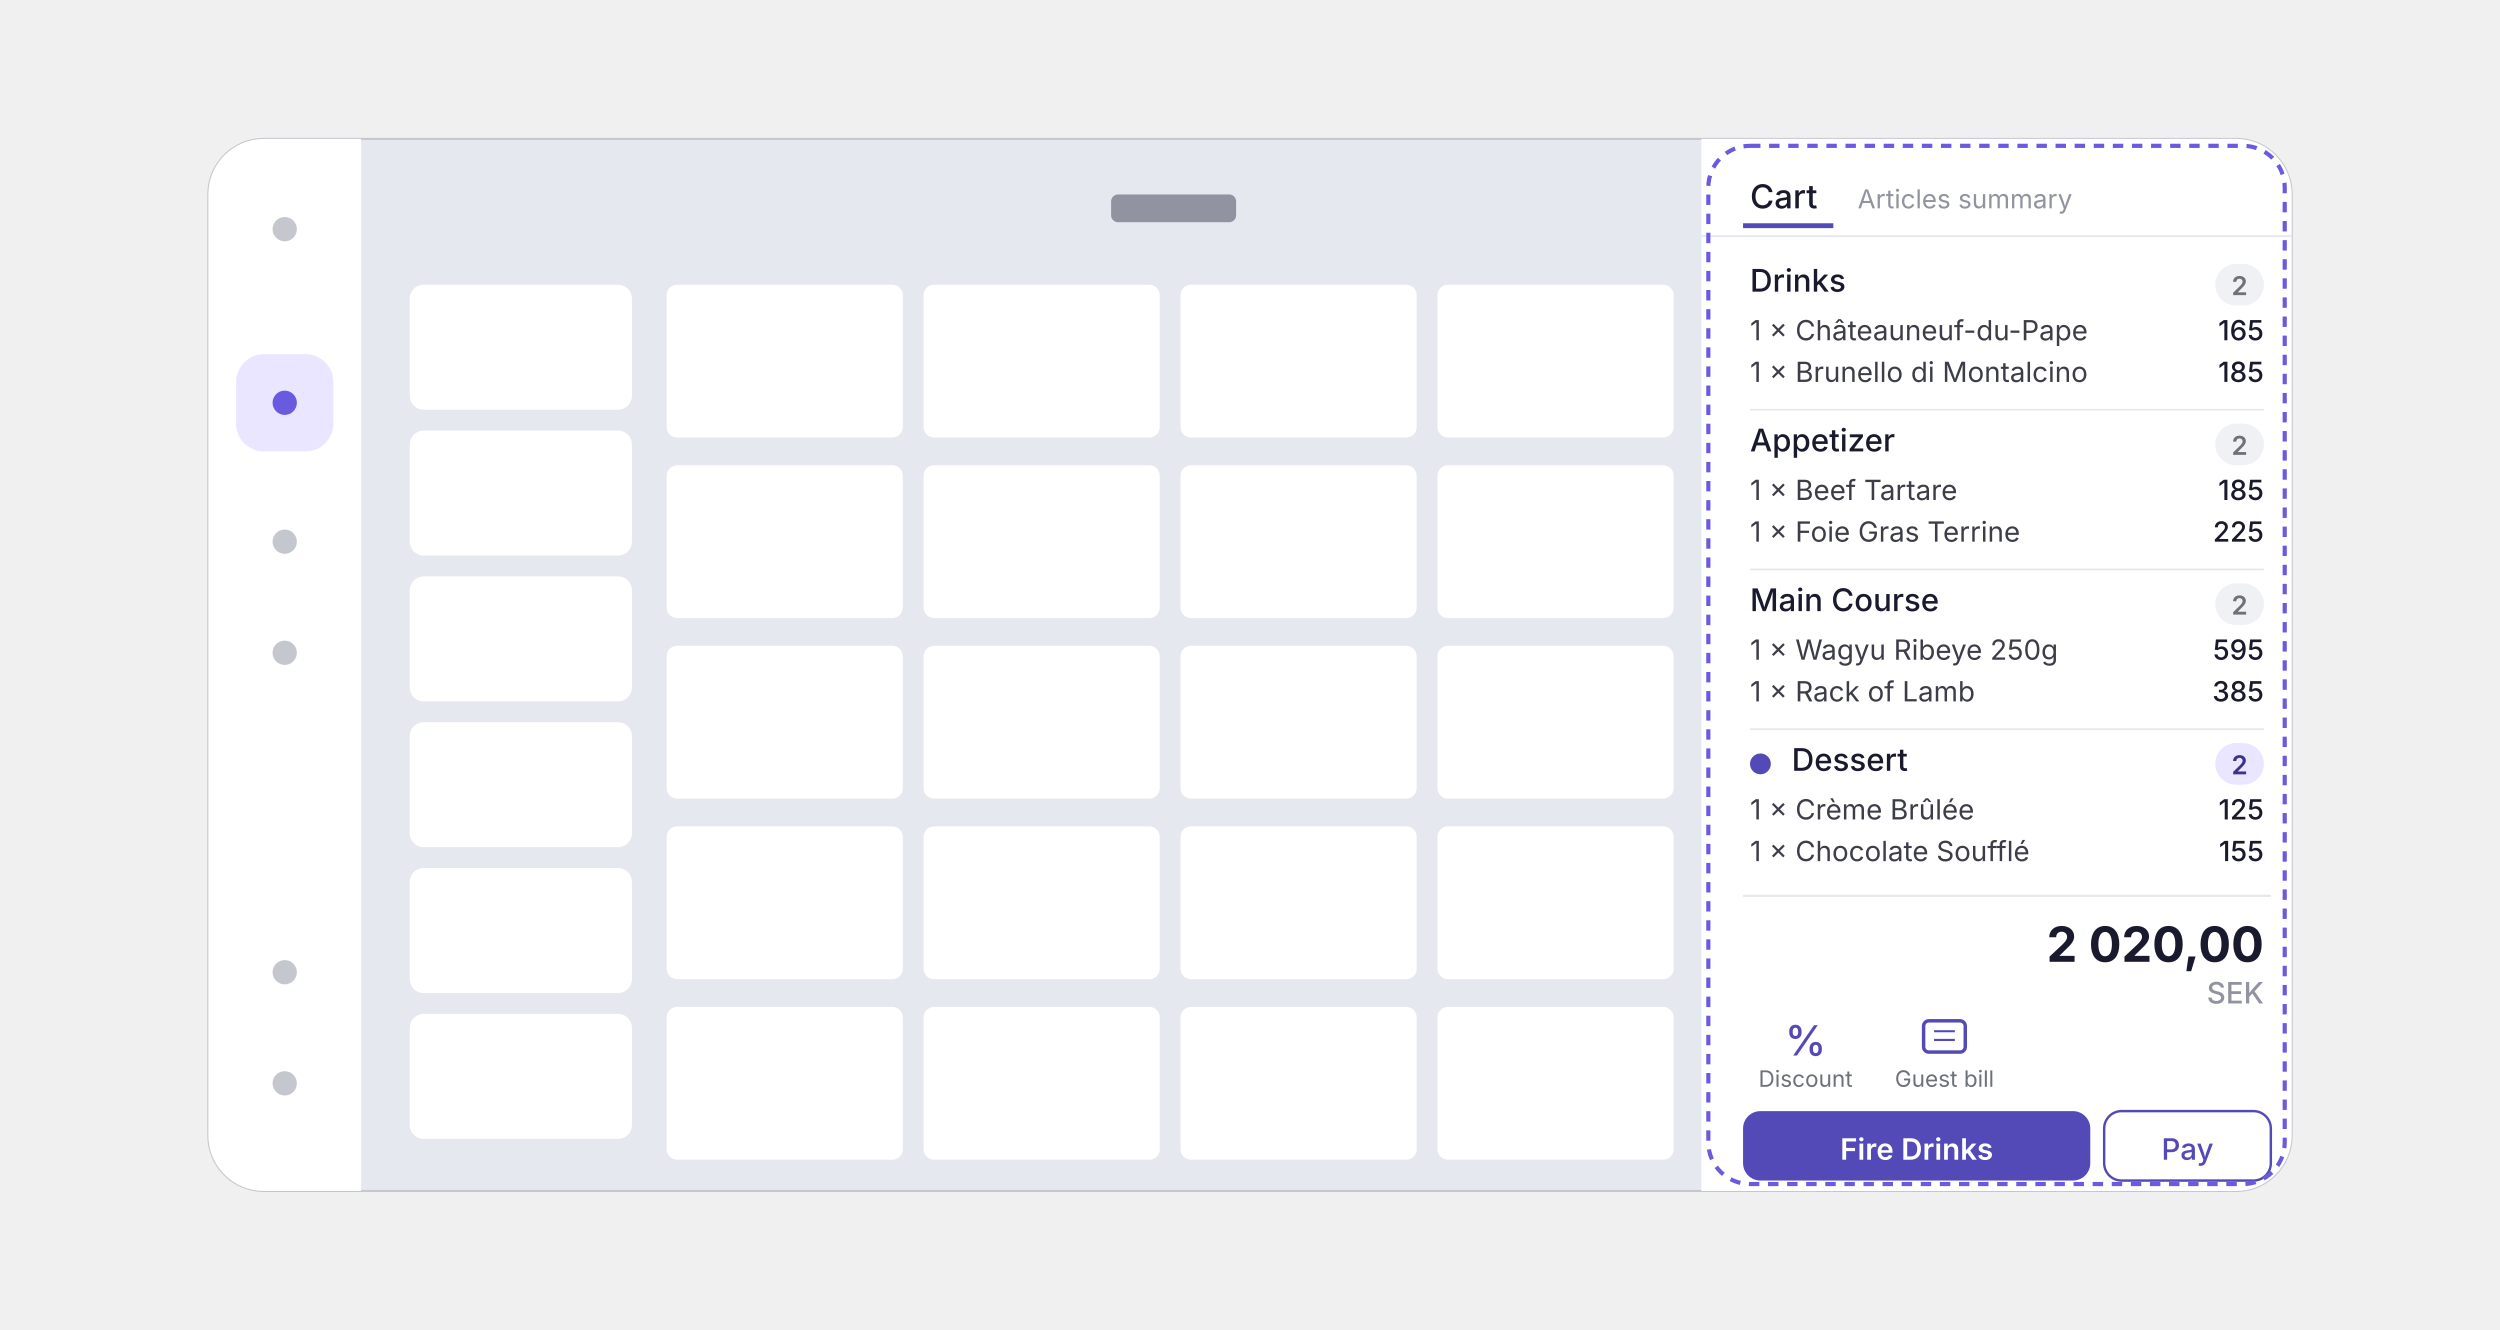
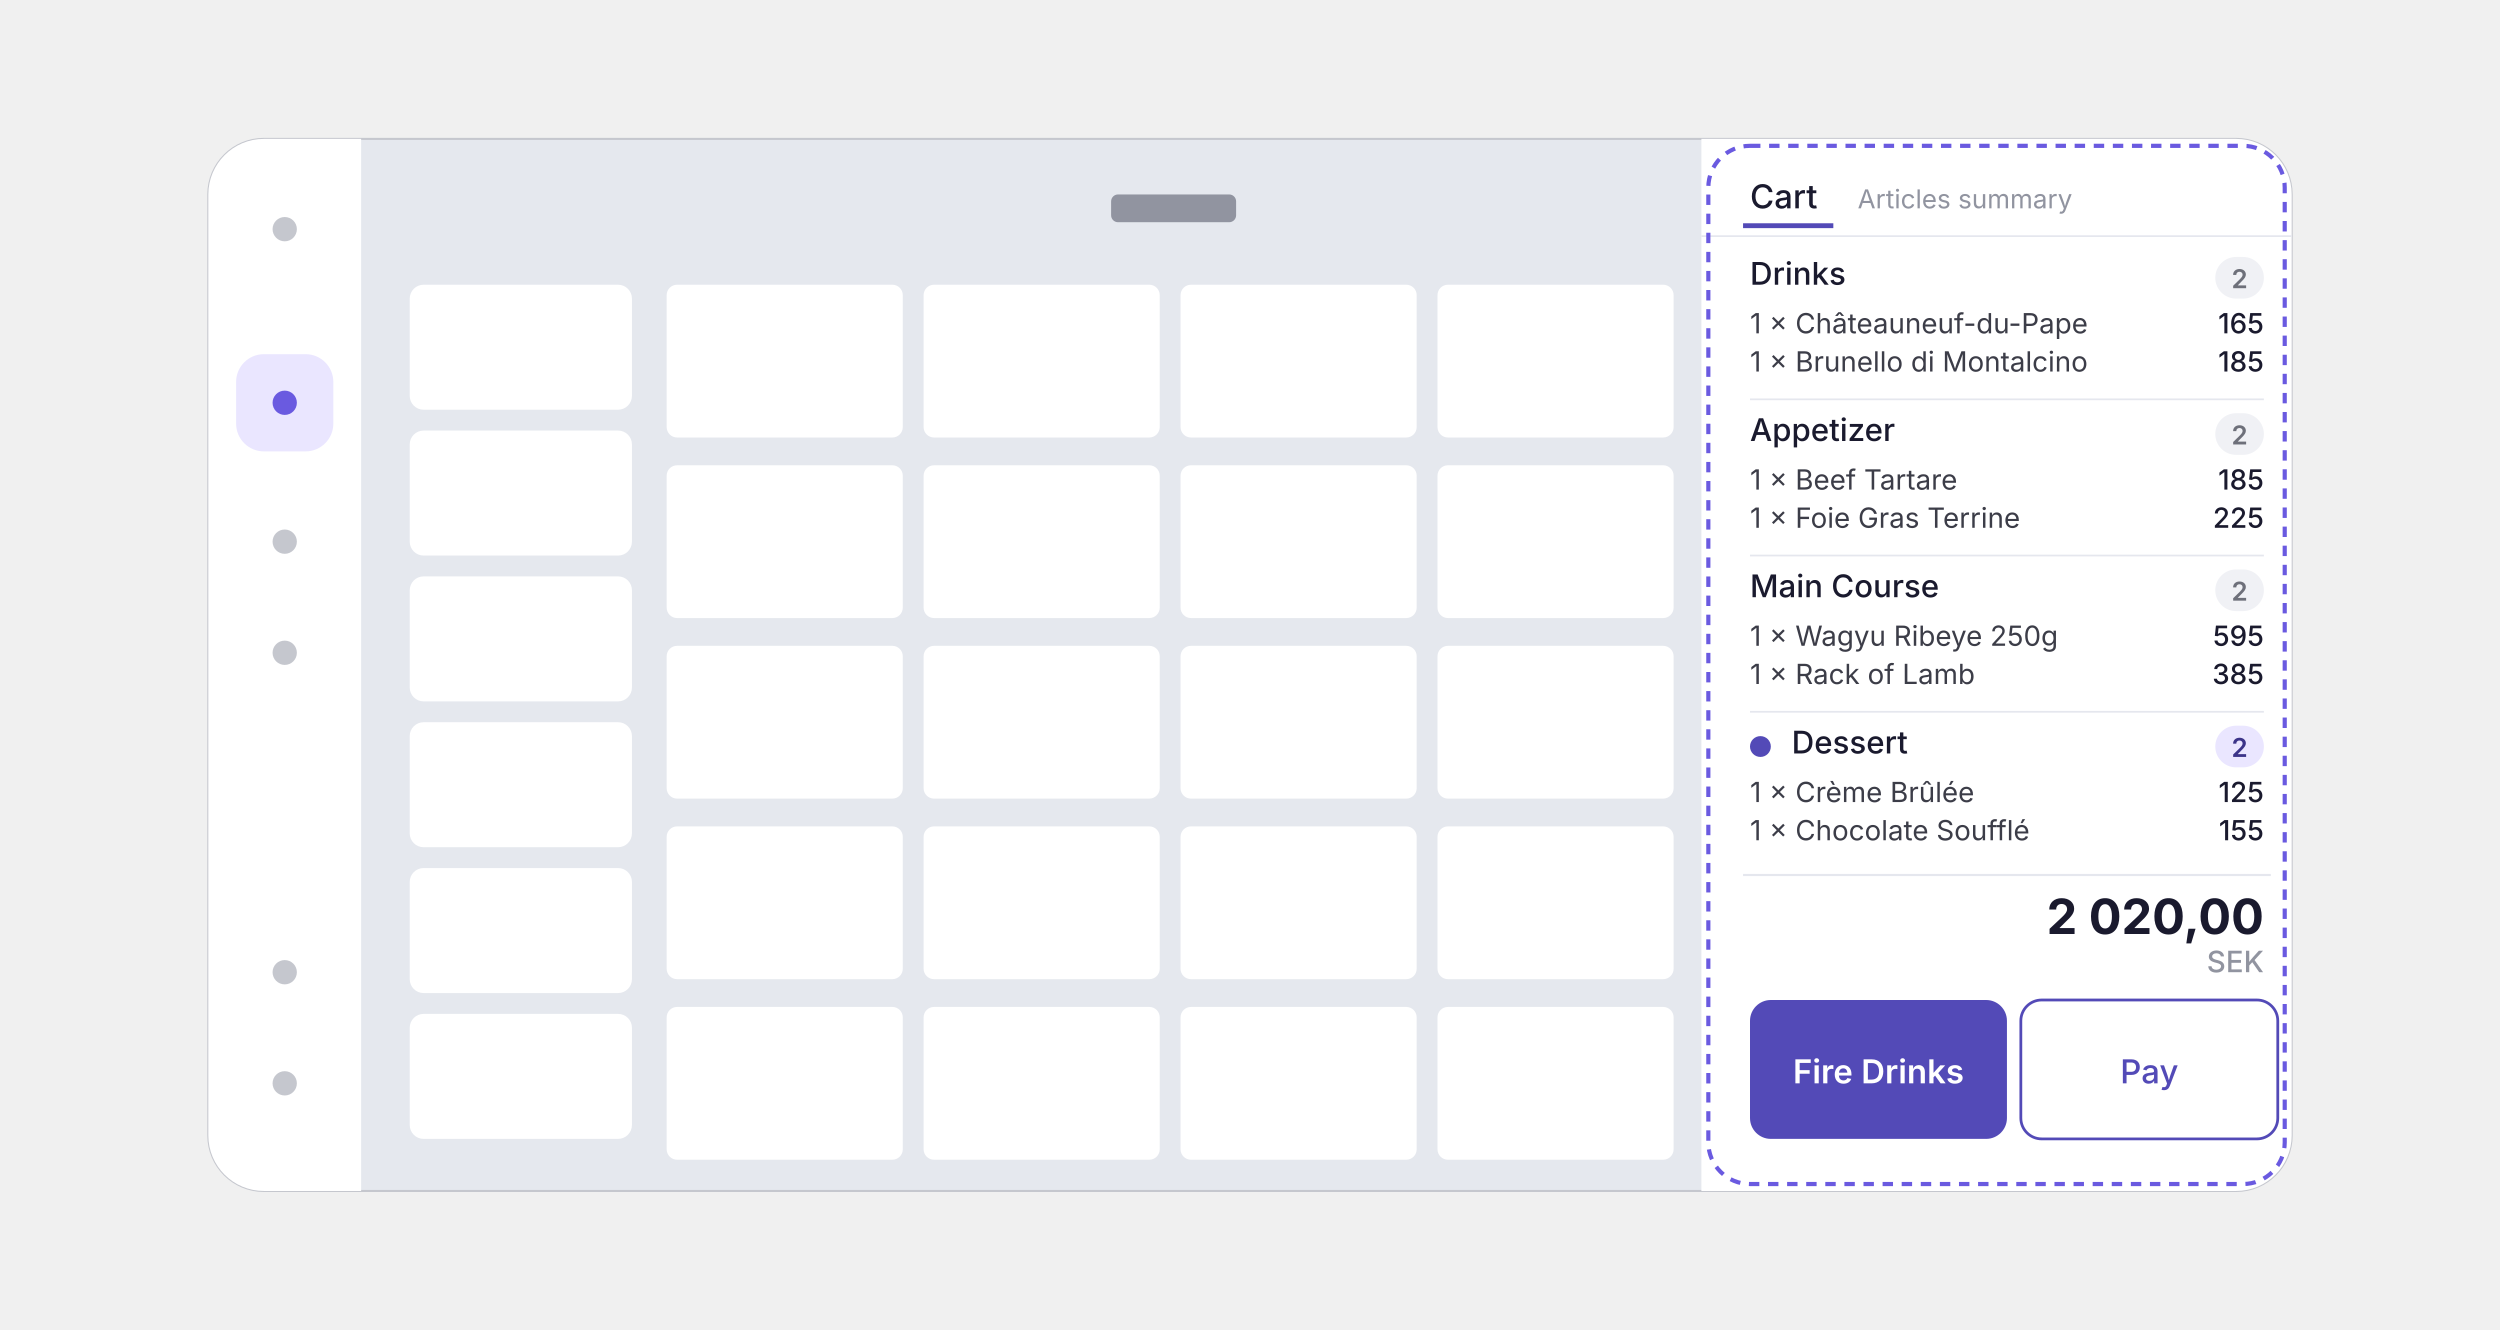
<svg xmlns="http://www.w3.org/2000/svg" width="1440" height="766" viewBox="0 0 720 383" role="img" aria-label="Serving priorities cart preview, light theme">
  <defs>
    <clipPath id="screen-clip-pr-light">
      <rect x="60" y="40" width="600" height="303" rx="16" />
    </clipPath>
    <style>
      .cart-text { font-family: -apple-system, BlinkMacSystemFont, 'Segoe UI', system-ui, sans-serif; }
    </style>
  </defs>
  <rect x="60" y="40" width="600" height="303" rx="16" fill="#E5E8EE" stroke="#C5C7CE" stroke-width="0.6" />
  <g clip-path="url(#screen-clip-pr-light)">
    <rect x="60" y="40" width="44" height="303" fill="#FFFFFF" />
    <circle cx="82" cy="66" r="3.5" fill="#C5C7CE" />
    <rect x="68" y="102" width="28" height="28" rx="8" fill="#EAE6FF" />
    <circle cx="82" cy="116" r="3.5" fill="#6A5AE0" />
    <circle cx="82" cy="156" r="3.5" fill="#C5C7CE" />
    <circle cx="82" cy="188" r="3.5" fill="#C5C7CE" />
    <circle cx="82" cy="280" r="3.5" fill="#C5C7CE" />
    <circle cx="82" cy="312" r="3.5" fill="#C5C7CE" />
    <rect x="320" y="56" width="36" height="8" rx="2" fill="#9194A0" />
    <rect x="118" y="82" width="64" height="36" rx="4" fill="#FFFFFF" />
    <rect x="118" y="124" width="64" height="36" rx="4" fill="#FFFFFF" />
    <rect x="118" y="166" width="64" height="36" rx="4" fill="#FFFFFF" />
    <rect x="118" y="208" width="64" height="36" rx="4" fill="#FFFFFF" />
    <rect x="118" y="250" width="64" height="36" rx="4" fill="#FFFFFF" />
    <rect x="118" y="292" width="64" height="36" rx="4" fill="#FFFFFF" />
    <g fill="#FFFFFF">
      <rect x="192" y="82" width="68" height="44" rx="3" />
      <rect x="266" y="82" width="68" height="44" rx="3" />
      <rect x="340" y="82" width="68" height="44" rx="3" />
      <rect x="414" y="82" width="68" height="44" rx="3" />
      <rect x="192" y="134" width="68" height="44" rx="3" />
      <rect x="266" y="134" width="68" height="44" rx="3" />
      <rect x="340" y="134" width="68" height="44" rx="3" />
      <rect x="414" y="134" width="68" height="44" rx="3" />
      <rect x="192" y="186" width="68" height="44" rx="3" />
      <rect x="266" y="186" width="68" height="44" rx="3" />
      <rect x="340" y="186" width="68" height="44" rx="3" />
      <rect x="414" y="186" width="68" height="44" rx="3" />
      <rect x="192" y="238" width="68" height="44" rx="3" />
      <rect x="266" y="238" width="68" height="44" rx="3" />
      <rect x="340" y="238" width="68" height="44" rx="3" />
      <rect x="414" y="238" width="68" height="44" rx="3" />
      <rect x="192" y="290" width="68" height="44" rx="3" />
      <rect x="266" y="290" width="68" height="44" rx="3" />
      <rect x="340" y="290" width="68" height="44" rx="3" />
      <rect x="414" y="290" width="68" height="44" rx="3" />
    </g>
    <rect x="490" y="40" width="170" height="303" fill="#FFFFFF" />
    <text class="cart-text" x="504" y="60" font-size="9.5" font-weight="500" fill="#1a1a2e">Cart</text>
    <text class="cart-text" x="535" y="60" font-size="7.5" fill="#9194A0">Articles summary</text>
    <line x1="502" y1="65" x2="528" y2="65" stroke="#534AB7" stroke-width="1.4" />
    <line x1="490" y1="68" x2="660" y2="68" stroke="#E5E7EE" stroke-width="0.5" />
-     <text class="cart-text" x="504" y="84" font-size="9" font-weight="500" fill="#1a1a2e">Drinks</text>
-     <rect x="638" y="76" width="14" height="12" rx="6" fill="#F0F1F5" />
-     <text class="cart-text" x="645" y="85" font-size="7.5" font-weight="600" fill="#6E707A" text-anchor="middle">2</text>
-     <text class="cart-text" x="504" y="98" font-size="8" fill="#3C3D48">1 × Châteauneuf-du-Pape</text>
-     <text class="cart-text" x="652" y="98" font-size="8" font-weight="500" fill="#1a1a2e" text-anchor="end">165</text>
-     <text class="cart-text" x="504" y="110" font-size="8" fill="#3C3D48">1 × Brunello di Montalcino</text>
-     <text class="cart-text" x="652" y="110" font-size="8" font-weight="500" fill="#1a1a2e" text-anchor="end">185</text>
-     <line x1="504" y1="118" x2="652" y2="118" stroke="#E5E7EE" stroke-width="0.5" />
-     <text class="cart-text" x="504" y="130" font-size="9" font-weight="500" fill="#1a1a2e">Appetizer</text>
-     <rect x="638" y="122" width="14" height="12" rx="6" fill="#F0F1F5" />
-     <text class="cart-text" x="645" y="131" font-size="7.5" font-weight="600" fill="#6E707A" text-anchor="middle">2</text>
-     <text class="cart-text" x="504" y="144" font-size="8" fill="#3C3D48">1 × Beef Tartare</text>
-     <text class="cart-text" x="652" y="144" font-size="8" font-weight="500" fill="#1a1a2e" text-anchor="end">185</text>
-     <text class="cart-text" x="504" y="156" font-size="8" fill="#3C3D48">1 × Foie Gras Terrine</text>
-     <text class="cart-text" x="652" y="156" font-size="8" font-weight="500" fill="#1a1a2e" text-anchor="end">225</text>
-     <line x1="504" y1="164" x2="652" y2="164" stroke="#E5E7EE" stroke-width="0.5" />
-     <text class="cart-text" x="504" y="176" font-size="9" font-weight="500" fill="#1a1a2e">Main Course</text>
-     <rect x="638" y="168" width="14" height="12" rx="6" fill="#F0F1F5" />
-     <text class="cart-text" x="645" y="177" font-size="7.5" font-weight="600" fill="#6E707A" text-anchor="middle">2</text>
-     <text class="cart-text" x="504" y="190" font-size="8" fill="#3C3D48">1 × Wagyu Ribeye 250g</text>
-     <text class="cart-text" x="652" y="190" font-size="8" font-weight="500" fill="#1a1a2e" text-anchor="end">595</text>
-     <text class="cart-text" x="504" y="202" font-size="8" fill="#3C3D48">1 × Rack of Lamb</text>
-     <text class="cart-text" x="652" y="202" font-size="8" font-weight="500" fill="#1a1a2e" text-anchor="end">385</text>
-     <line x1="504" y1="210" x2="652" y2="210" stroke="#E5E7EE" stroke-width="0.5" />
-     <circle cx="507" cy="220" r="3" fill="#534AB7" />
-     <text class="cart-text" x="516" y="222" font-size="9" font-weight="500" fill="#1a1a2e">Dessert</text>
-     <rect x="638" y="214" width="14" height="12" rx="6" fill="#EAE6FF" />
-     <text class="cart-text" x="645" y="223" font-size="7.5" font-weight="600" fill="#3C3489" text-anchor="middle">2</text>
-     <text class="cart-text" x="504" y="236" font-size="8" fill="#3C3D48">1 × Crème Brûlée</text>
-     <text class="cart-text" x="652" y="236" font-size="8" font-weight="500" fill="#1a1a2e" text-anchor="end">125</text>
-     <text class="cart-text" x="504" y="248" font-size="8" fill="#3C3D48">1 × Chocolate Soufflé</text>
-     <text class="cart-text" x="652" y="248" font-size="8" font-weight="500" fill="#1a1a2e" text-anchor="end">155</text>
-     <line x1="502" y1="258" x2="654" y2="258" stroke="#E5E7EE" stroke-width="0.6" />
-     <text class="cart-text" x="652" y="277" font-size="14" font-weight="700" fill="#1a1a2e" text-anchor="end">2 020,00</text>
-     <text class="cart-text" x="652" y="289" font-size="8.5" font-weight="500" fill="#9194A0" text-anchor="end">SEK</text>
-     <text class="cart-text" x="520" y="304" font-size="12" font-weight="500" fill="#534AB7" text-anchor="middle">%</text>
-     <text class="cart-text" x="520" y="313" font-size="6.5" fill="#6E707A" text-anchor="middle">Discount</text>
-     <rect x="554" y="294" width="12" height="9" rx="1.5" fill="none" stroke="#534AB7" stroke-width="1" />
-     <line x1="557" y1="297" x2="563" y2="297" stroke="#534AB7" stroke-width="0.6" />
-     <line x1="557" y1="299.5" x2="563" y2="299.5" stroke="#534AB7" stroke-width="0.6" />
-     <text class="cart-text" x="560" y="313" font-size="6.5" fill="#6E707A" text-anchor="middle">Guest bill</text>
-     <rect x="502" y="320" width="100" height="20" rx="5" fill="#534AB7" />
-     <text class="cart-text" x="552" y="334" font-size="8.5" font-weight="600" fill="#FFFFFF" text-anchor="middle">Fire Drinks</text>
-     <rect x="606" y="320" width="48" height="20" rx="5" fill="#FFFFFF" stroke="#534AB7" stroke-width="0.7" />
-     <text class="cart-text" x="630" y="334" font-size="8.5" font-weight="500" fill="#534AB7" text-anchor="middle">Pay</text>
+     <text class="cart-text" x="504" y="82" font-size="9" font-weight="500" fill="#1a1a2e">Drinks</text>
+     <rect x="638" y="74" width="14" height="12" rx="6" fill="#F0F1F5" />
+     <text class="cart-text" x="645" y="83" font-size="7.5" font-weight="600" fill="#6E707A" text-anchor="middle">2</text>
+     <text class="cart-text" x="504" y="96" font-size="8" fill="#3C3D48">1 × Châteauneuf-du-Pape</text>
+     <text class="cart-text" x="652" y="96" font-size="8" font-weight="500" fill="#1a1a2e" text-anchor="end">165</text>
+     <text class="cart-text" x="504" y="107" font-size="8" fill="#3C3D48">1 × Brunello di Montalcino</text>
+     <text class="cart-text" x="652" y="107" font-size="8" font-weight="500" fill="#1a1a2e" text-anchor="end">185</text>
+     <line x1="504" y1="115" x2="652" y2="115" stroke="#E5E7EE" stroke-width="0.5" />
+     <text class="cart-text" x="504" y="127" font-size="9" font-weight="500" fill="#1a1a2e">Appetizer</text>
+     <rect x="638" y="119" width="14" height="12" rx="6" fill="#F0F1F5" />
+     <text class="cart-text" x="645" y="128" font-size="7.5" font-weight="600" fill="#6E707A" text-anchor="middle">2</text>
+     <text class="cart-text" x="504" y="141" font-size="8" fill="#3C3D48">1 × Beef Tartare</text>
+     <text class="cart-text" x="652" y="141" font-size="8" font-weight="500" fill="#1a1a2e" text-anchor="end">185</text>
+     <text class="cart-text" x="504" y="152" font-size="8" fill="#3C3D48">1 × Foie Gras Terrine</text>
+     <text class="cart-text" x="652" y="152" font-size="8" font-weight="500" fill="#1a1a2e" text-anchor="end">225</text>
+     <line x1="504" y1="160" x2="652" y2="160" stroke="#E5E7EE" stroke-width="0.5" />
+     <text class="cart-text" x="504" y="172" font-size="9" font-weight="500" fill="#1a1a2e">Main Course</text>
+     <rect x="638" y="164" width="14" height="12" rx="6" fill="#F0F1F5" />
+     <text class="cart-text" x="645" y="173" font-size="7.5" font-weight="600" fill="#6E707A" text-anchor="middle">2</text>
+     <text class="cart-text" x="504" y="186" font-size="8" fill="#3C3D48">1 × Wagyu Ribeye 250g</text>
+     <text class="cart-text" x="652" y="186" font-size="8" font-weight="500" fill="#1a1a2e" text-anchor="end">595</text>
+     <text class="cart-text" x="504" y="197" font-size="8" fill="#3C3D48">1 × Rack of Lamb</text>
+     <text class="cart-text" x="652" y="197" font-size="8" font-weight="500" fill="#1a1a2e" text-anchor="end">385</text>
+     <line x1="504" y1="205" x2="652" y2="205" stroke="#E5E7EE" stroke-width="0.5" />
+     <circle cx="507" cy="215" r="3" fill="#534AB7" />
+     <text class="cart-text" x="516" y="217" font-size="9" font-weight="500" fill="#1a1a2e">Dessert</text>
+     <rect x="638" y="209" width="14" height="12" rx="6" fill="#EAE6FF" />
+     <text class="cart-text" x="645" y="218" font-size="7.5" font-weight="600" fill="#3C3489" text-anchor="middle">2</text>
+     <text class="cart-text" x="504" y="231" font-size="8" fill="#3C3D48">1 × Crème Brûlée</text>
+     <text class="cart-text" x="652" y="231" font-size="8" font-weight="500" fill="#1a1a2e" text-anchor="end">125</text>
+     <text class="cart-text" x="504" y="242" font-size="8" fill="#3C3D48">1 × Chocolate Soufflé</text>
+     <text class="cart-text" x="652" y="242" font-size="8" font-weight="500" fill="#1a1a2e" text-anchor="end">155</text>
+     <line x1="502" y1="252" x2="654" y2="252" stroke="#E5E7EE" stroke-width="0.6" />
+     <text class="cart-text" x="652" y="269" font-size="14" font-weight="700" fill="#1a1a2e" text-anchor="end">2 020,00</text>
+     <text class="cart-text" x="652" y="280" font-size="8.5" font-weight="500" fill="#9194A0" text-anchor="end">SEK</text>
+     <rect x="504" y="288" width="74" height="40" rx="6" fill="#534AB7" />
+     <text class="cart-text" x="541" y="312" font-size="9.5" font-weight="600" fill="#FFFFFF" text-anchor="middle">Fire Drinks</text>
+     <rect x="582" y="288" width="74" height="40" rx="6" fill="#FFFFFF" stroke="#534AB7" stroke-width="0.8" />
+     <text class="cart-text" x="619" y="312" font-size="9.5" font-weight="500" fill="#534AB7" text-anchor="middle">Pay</text>
  </g>
  <rect x="492" y="42" width="166" height="299" rx="12" fill="none" stroke="#6A5AE0" stroke-width="1.2" stroke-dasharray="3 2.5" />
</svg>
